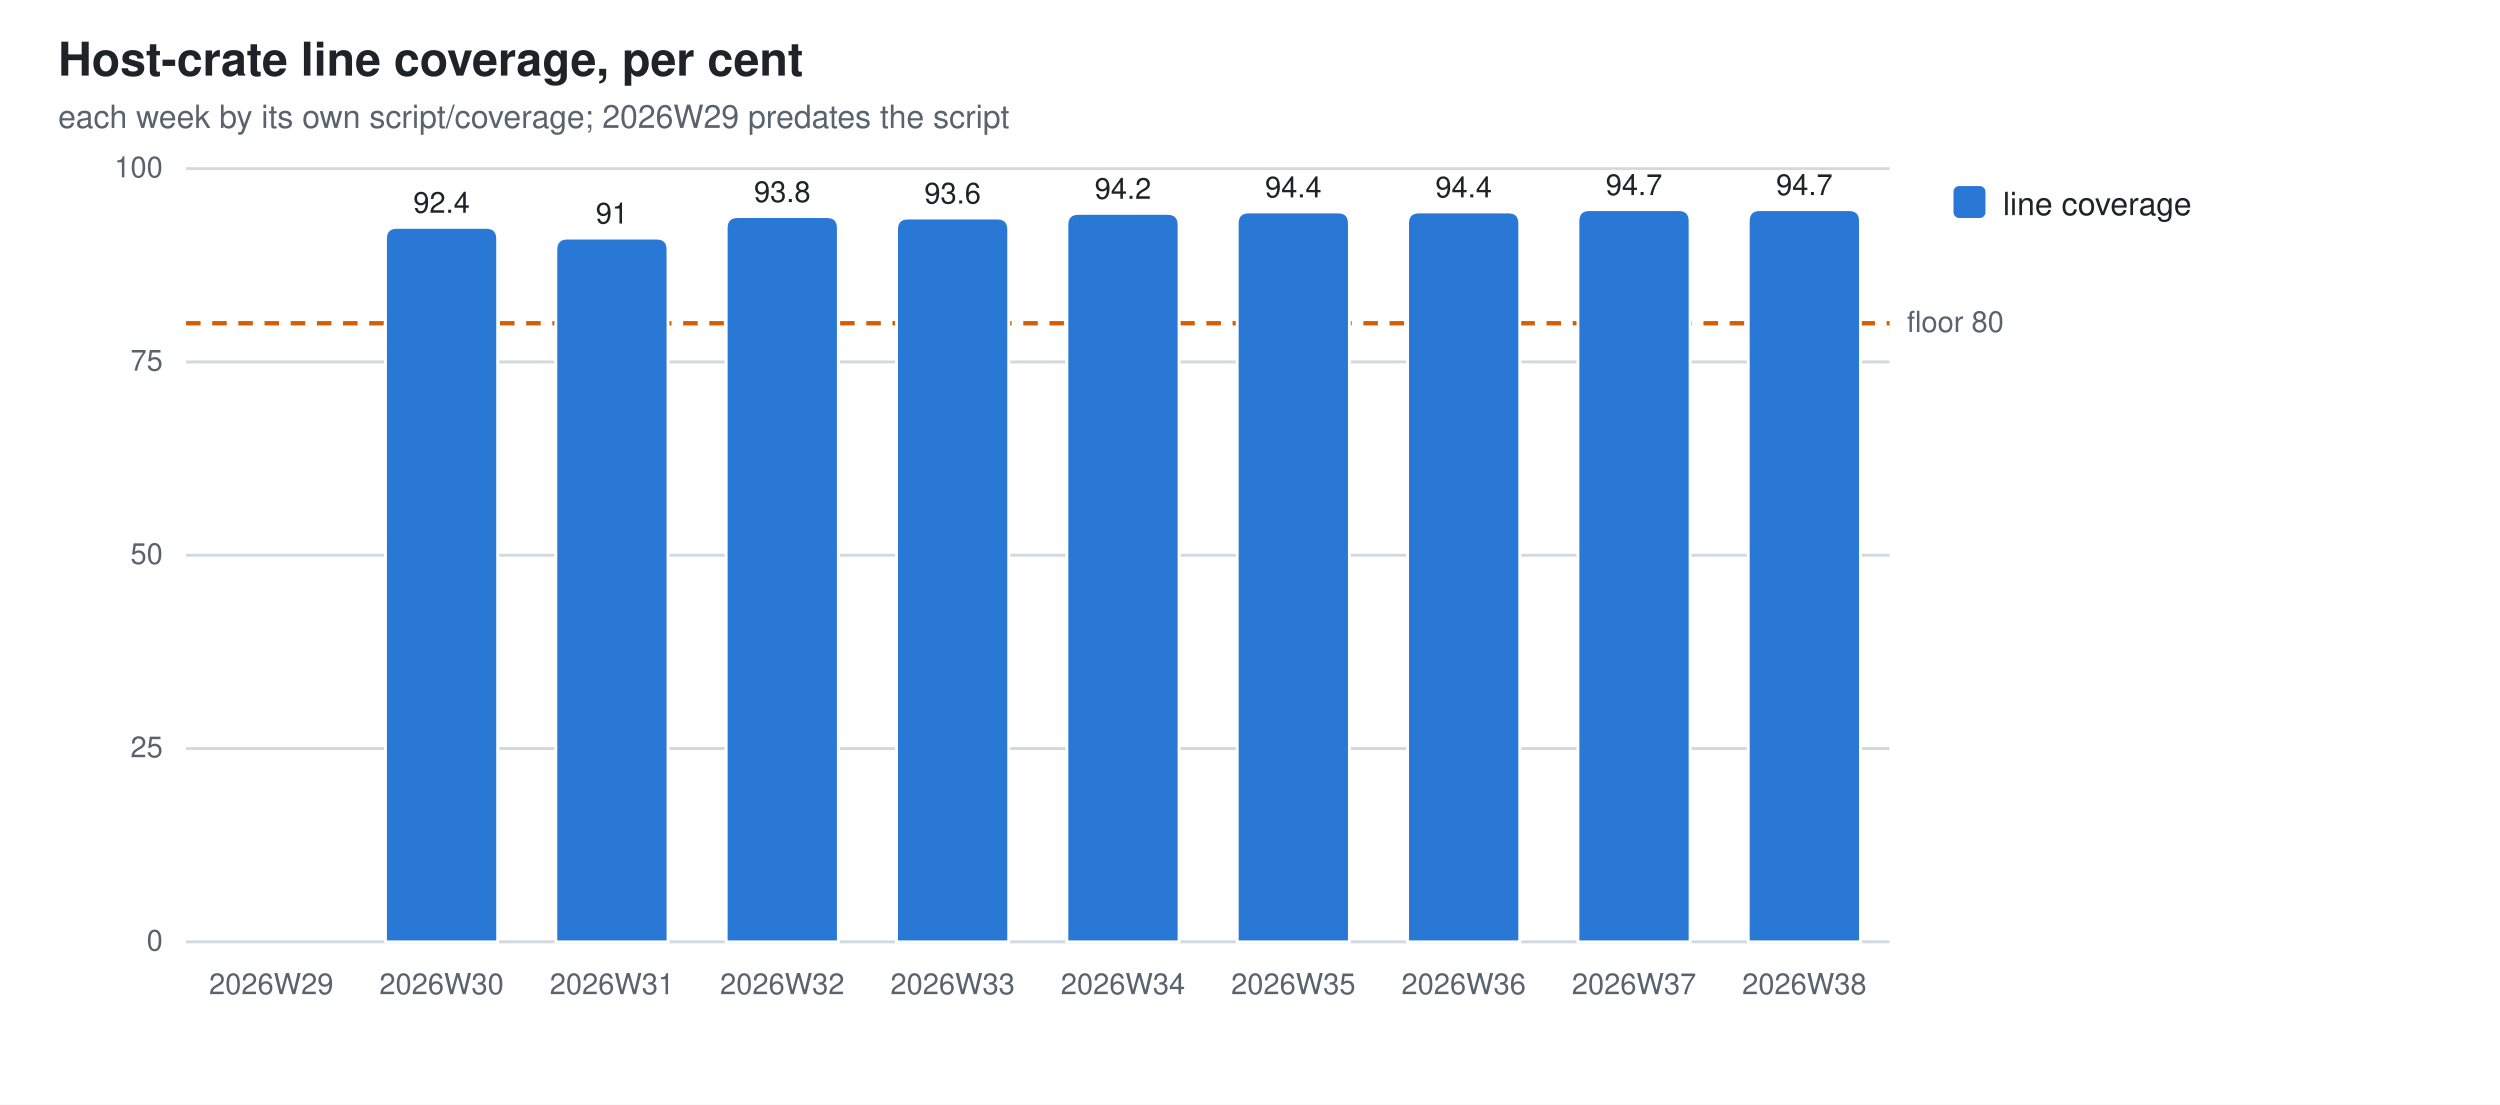
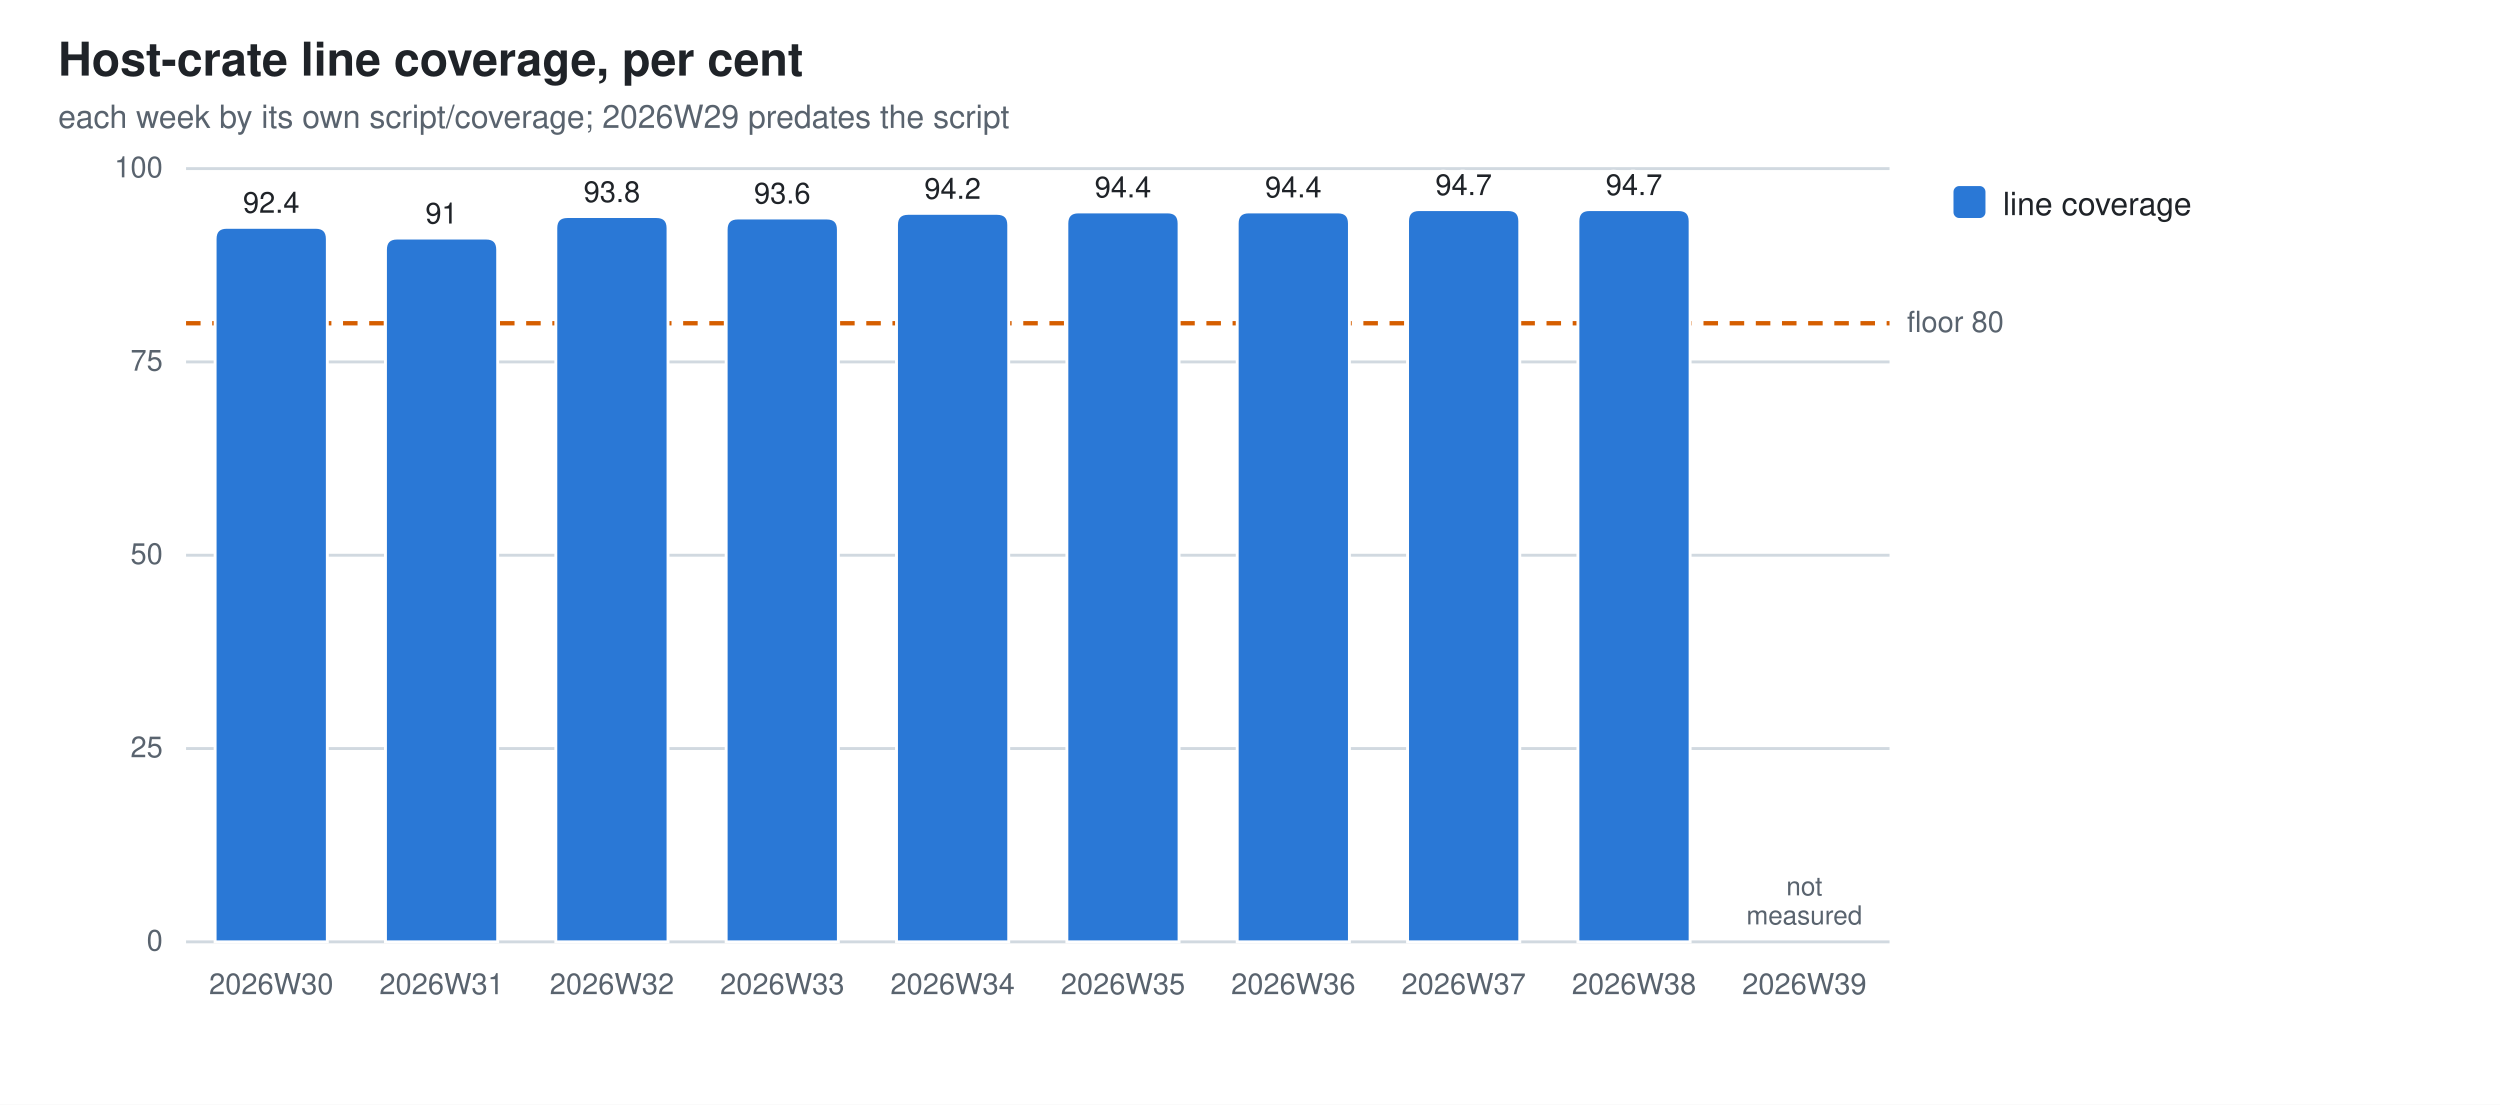
<svg xmlns="http://www.w3.org/2000/svg" width="860" height="380" viewBox="0 0 860 380" role="img" aria-label="Host-crate line coverage, per cent">
  <style>
  .bg{fill:#ffffff} .fg{fill:#1f2328} .mut{fill:#59636e} .grid{stroke:#d1d9e0}
  .seg{stroke:#ffffff;stroke-width:1}
  .val{paint-order:stroke;stroke:#ffffff;stroke-width:3px;stroke-linejoin:round}
  .s0{fill:#2a78d6}  .s1{fill:#eb6834}  .s2{fill:#1baf7a}  .s3{fill:#eda100}  .s4{fill:#e87ba4}  .s5{fill:#008300}  .s6{fill:#4a3aa7}  .s7{fill:#e34948}
  @media (prefers-color-scheme: dark){
    .bg{fill:#0d1117} .fg{fill:#e6edf3} .mut{fill:#9198a1} .grid{stroke:#30363d}
    .seg{stroke:#0d1117} .val{stroke:#0d1117} .s0{fill:#3987e5} .s1{fill:#d95926} .s2{fill:#199e70} .s3{fill:#c98500} .s4{fill:#d55181} .s5{fill:#008300} .s6{fill:#9085e9} .s7{fill:#e66767}}
  text{font-family:-apple-system,BlinkMacSystemFont,"Segoe UI",Helvetica,Arial,sans-serif}
</style>
  <rect class="bg" width="860" height="380" />
  <text class="fg" x="20" y="26" font-size="16" font-weight="600">Host-crate line coverage, per cent</text>
  <text class="mut" x="20" y="44" font-size="11">each week by its own script/coverage; 2026W29 predates the script</text>
  <line class="grid" x1="64" y1="324.0" x2="650.0" y2="324.0" stroke-width="1" />
  <text class="mut" x="56" y="327.0" font-size="10" text-anchor="end">0</text>
  <line class="grid" x1="64" y1="257.5" x2="650.0" y2="257.5" stroke-width="1" />
  <text class="mut" x="56" y="260.5" font-size="10" text-anchor="end">25</text>
  <line class="grid" x1="64" y1="191.0" x2="650.0" y2="191.0" stroke-width="1" />
  <text class="mut" x="56" y="194.0" font-size="10" text-anchor="end">50</text>
  <line class="grid" x1="64" y1="124.5" x2="650.0" y2="124.5" stroke-width="1" />
  <text class="mut" x="56" y="127.5" font-size="10" text-anchor="end">75</text>
  <line class="grid" x1="64" y1="58.0" x2="650.0" y2="58.0" stroke-width="1" />
  <text class="mut" x="56" y="61.0" font-size="10" text-anchor="end">100</text>
  <line x1="64" y1="111.2" x2="650.0" y2="111.2" stroke="#D55E00" stroke-width="1.5" stroke-dasharray="5 4" />
  <text class="mut" x="656.0" y="114.2" font-size="10">floor 80</text>
-   <text class="mut" x="93.3" y="342" font-size="10" text-anchor="middle">2026W29</text>
-   <path class="seg s0" d="M132.6,324.0 V82.2 Q132.6,78.2 136.6,78.2 H167.2 Q171.2,78.2 171.2,82.2 V324.0 Z" />
-   <text class="mut" x="151.9" y="342" font-size="10" text-anchor="middle">2026W30</text>
-   <text class="fg val" x="151.9" y="73.2" font-size="10" text-anchor="middle">92.4</text>
-   <path class="seg s0" d="M191.2,324.0 V85.9 Q191.2,81.9 195.2,81.9 H225.8 Q229.8,81.9 229.8,85.9 V324.0 Z" />
-   <text class="mut" x="210.5" y="342" font-size="10" text-anchor="middle">2026W31</text>
-   <text class="fg val" x="210.5" y="76.9" font-size="10" text-anchor="middle">91</text>
-   <path class="seg s0" d="M249.8,324.0 V78.5 Q249.8,74.5 253.8,74.5 H284.4 Q288.4,74.5 288.4,78.5 V324.0 Z" />
-   <text class="mut" x="269.1" y="342" font-size="10" text-anchor="middle">2026W32</text>
-   <text class="fg val" x="269.1" y="69.5" font-size="10" text-anchor="middle">93.8</text>
-   <path class="seg s0" d="M308.4,324.0 V79.0 Q308.4,75.0 312.4,75.0 H343.0 Q347.0,75.0 347.0,79.0 V324.0 Z" />
-   <text class="mut" x="327.7" y="342" font-size="10" text-anchor="middle">2026W33</text>
-   <text class="fg val" x="327.7" y="70.0" font-size="10" text-anchor="middle">93.6</text>
-   <path class="seg s0" d="M367.0,324.0 V77.4 Q367.0,73.4 371.0,73.4 H401.6 Q405.6,73.4 405.6,77.4 V324.0 Z" />
-   <text class="mut" x="386.3" y="342" font-size="10" text-anchor="middle">2026W34</text>
-   <text class="fg val" x="386.3" y="68.4" font-size="10" text-anchor="middle">94.2</text>
+   <path class="seg s0" d="M74.0,324.0 V82.2 Q74.0,78.2 78.0,78.2 H108.6 Q112.6,78.2 112.6,82.2 V324.0 Z" />
+   <text class="mut" x="93.3" y="342" font-size="10" text-anchor="middle">2026W30</text>
+   <text class="fg val" x="93.3" y="73.2" font-size="10" text-anchor="middle">92.4</text>
+   <path class="seg s0" d="M132.6,324.0 V85.9 Q132.6,81.9 136.6,81.9 H167.2 Q171.2,81.9 171.2,85.9 V324.0 Z" />
+   <text class="mut" x="151.9" y="342" font-size="10" text-anchor="middle">2026W31</text>
+   <text class="fg val" x="151.9" y="76.9" font-size="10" text-anchor="middle">91</text>
+   <path class="seg s0" d="M191.2,324.0 V78.5 Q191.2,74.5 195.2,74.5 H225.8 Q229.8,74.5 229.8,78.5 V324.0 Z" />
+   <text class="mut" x="210.5" y="342" font-size="10" text-anchor="middle">2026W32</text>
+   <text class="fg val" x="210.5" y="69.5" font-size="10" text-anchor="middle">93.8</text>
+   <path class="seg s0" d="M249.8,324.0 V79.0 Q249.8,75.0 253.8,75.0 H284.4 Q288.4,75.0 288.4,79.0 V324.0 Z" />
+   <text class="mut" x="269.1" y="342" font-size="10" text-anchor="middle">2026W33</text>
+   <text class="fg val" x="269.1" y="70.0" font-size="10" text-anchor="middle">93.6</text>
+   <path class="seg s0" d="M308.4,324.0 V77.4 Q308.4,73.4 312.4,73.4 H343.0 Q347.0,73.4 347.0,77.4 V324.0 Z" />
+   <text class="mut" x="327.7" y="342" font-size="10" text-anchor="middle">2026W34</text>
+   <text class="fg val" x="327.7" y="68.4" font-size="10" text-anchor="middle">94.2</text>
+   <path class="seg s0" d="M367.0,324.0 V76.9 Q367.0,72.9 371.0,72.9 H401.6 Q405.6,72.9 405.6,76.9 V324.0 Z" />
+   <text class="mut" x="386.3" y="342" font-size="10" text-anchor="middle">2026W35</text>
+   <text class="fg val" x="386.3" y="67.9" font-size="10" text-anchor="middle">94.4</text>
  <path class="seg s0" d="M425.6,324.0 V76.9 Q425.6,72.9 429.6,72.9 H460.2 Q464.2,72.9 464.2,76.9 V324.0 Z" />
-   <text class="mut" x="444.9" y="342" font-size="10" text-anchor="middle">2026W35</text>
+   <text class="mut" x="444.9" y="342" font-size="10" text-anchor="middle">2026W36</text>
  <text class="fg val" x="444.9" y="67.9" font-size="10" text-anchor="middle">94.4</text>
-   <path class="seg s0" d="M484.2,324.0 V76.9 Q484.2,72.9 488.2,72.9 H518.8 Q522.8,72.9 522.8,76.9 V324.0 Z" />
-   <text class="mut" x="503.5" y="342" font-size="10" text-anchor="middle">2026W36</text>
-   <text class="fg val" x="503.5" y="67.9" font-size="10" text-anchor="middle">94.4</text>
+   <path class="seg s0" d="M484.2,324.0 V76.1 Q484.2,72.1 488.2,72.1 H518.8 Q522.8,72.1 522.8,76.1 V324.0 Z" />
+   <text class="mut" x="503.5" y="342" font-size="10" text-anchor="middle">2026W37</text>
+   <text class="fg val" x="503.5" y="67.1" font-size="10" text-anchor="middle">94.7</text>
  <path class="seg s0" d="M542.8,324.0 V76.1 Q542.8,72.1 546.8,72.1 H577.4 Q581.4,72.1 581.4,76.1 V324.0 Z" />
-   <text class="mut" x="562.1" y="342" font-size="10" text-anchor="middle">2026W37</text>
+   <text class="mut" x="562.1" y="342" font-size="10" text-anchor="middle">2026W38</text>
  <text class="fg val" x="562.1" y="67.1" font-size="10" text-anchor="middle">94.7</text>
-   <path class="seg s0" d="M601.4,324.0 V76.1 Q601.4,72.1 605.4,72.1 H636.0 Q640.0,72.1 640.0,76.1 V324.0 Z" />
-   <text class="mut" x="620.7" y="342" font-size="10" text-anchor="middle">2026W38</text>
-   <text class="fg val" x="620.7" y="67.1" font-size="10" text-anchor="middle">94.7</text>
+   <text class="mut" x="620.7" y="342" font-size="10" text-anchor="middle">2026W39</text>
+   <text class="mut" x="620.7" y="308.0" font-size="9" text-anchor="middle">not<tspan x="620.7" dy="10">measured</tspan>
+   </text>
  <rect class="s0" x="672" y="64" width="11" height="11" rx="2" />
  <text class="fg" y="74" font-size="11">
    <tspan x="689" dy="0">line coverage</tspan>
  </text>
</svg>
